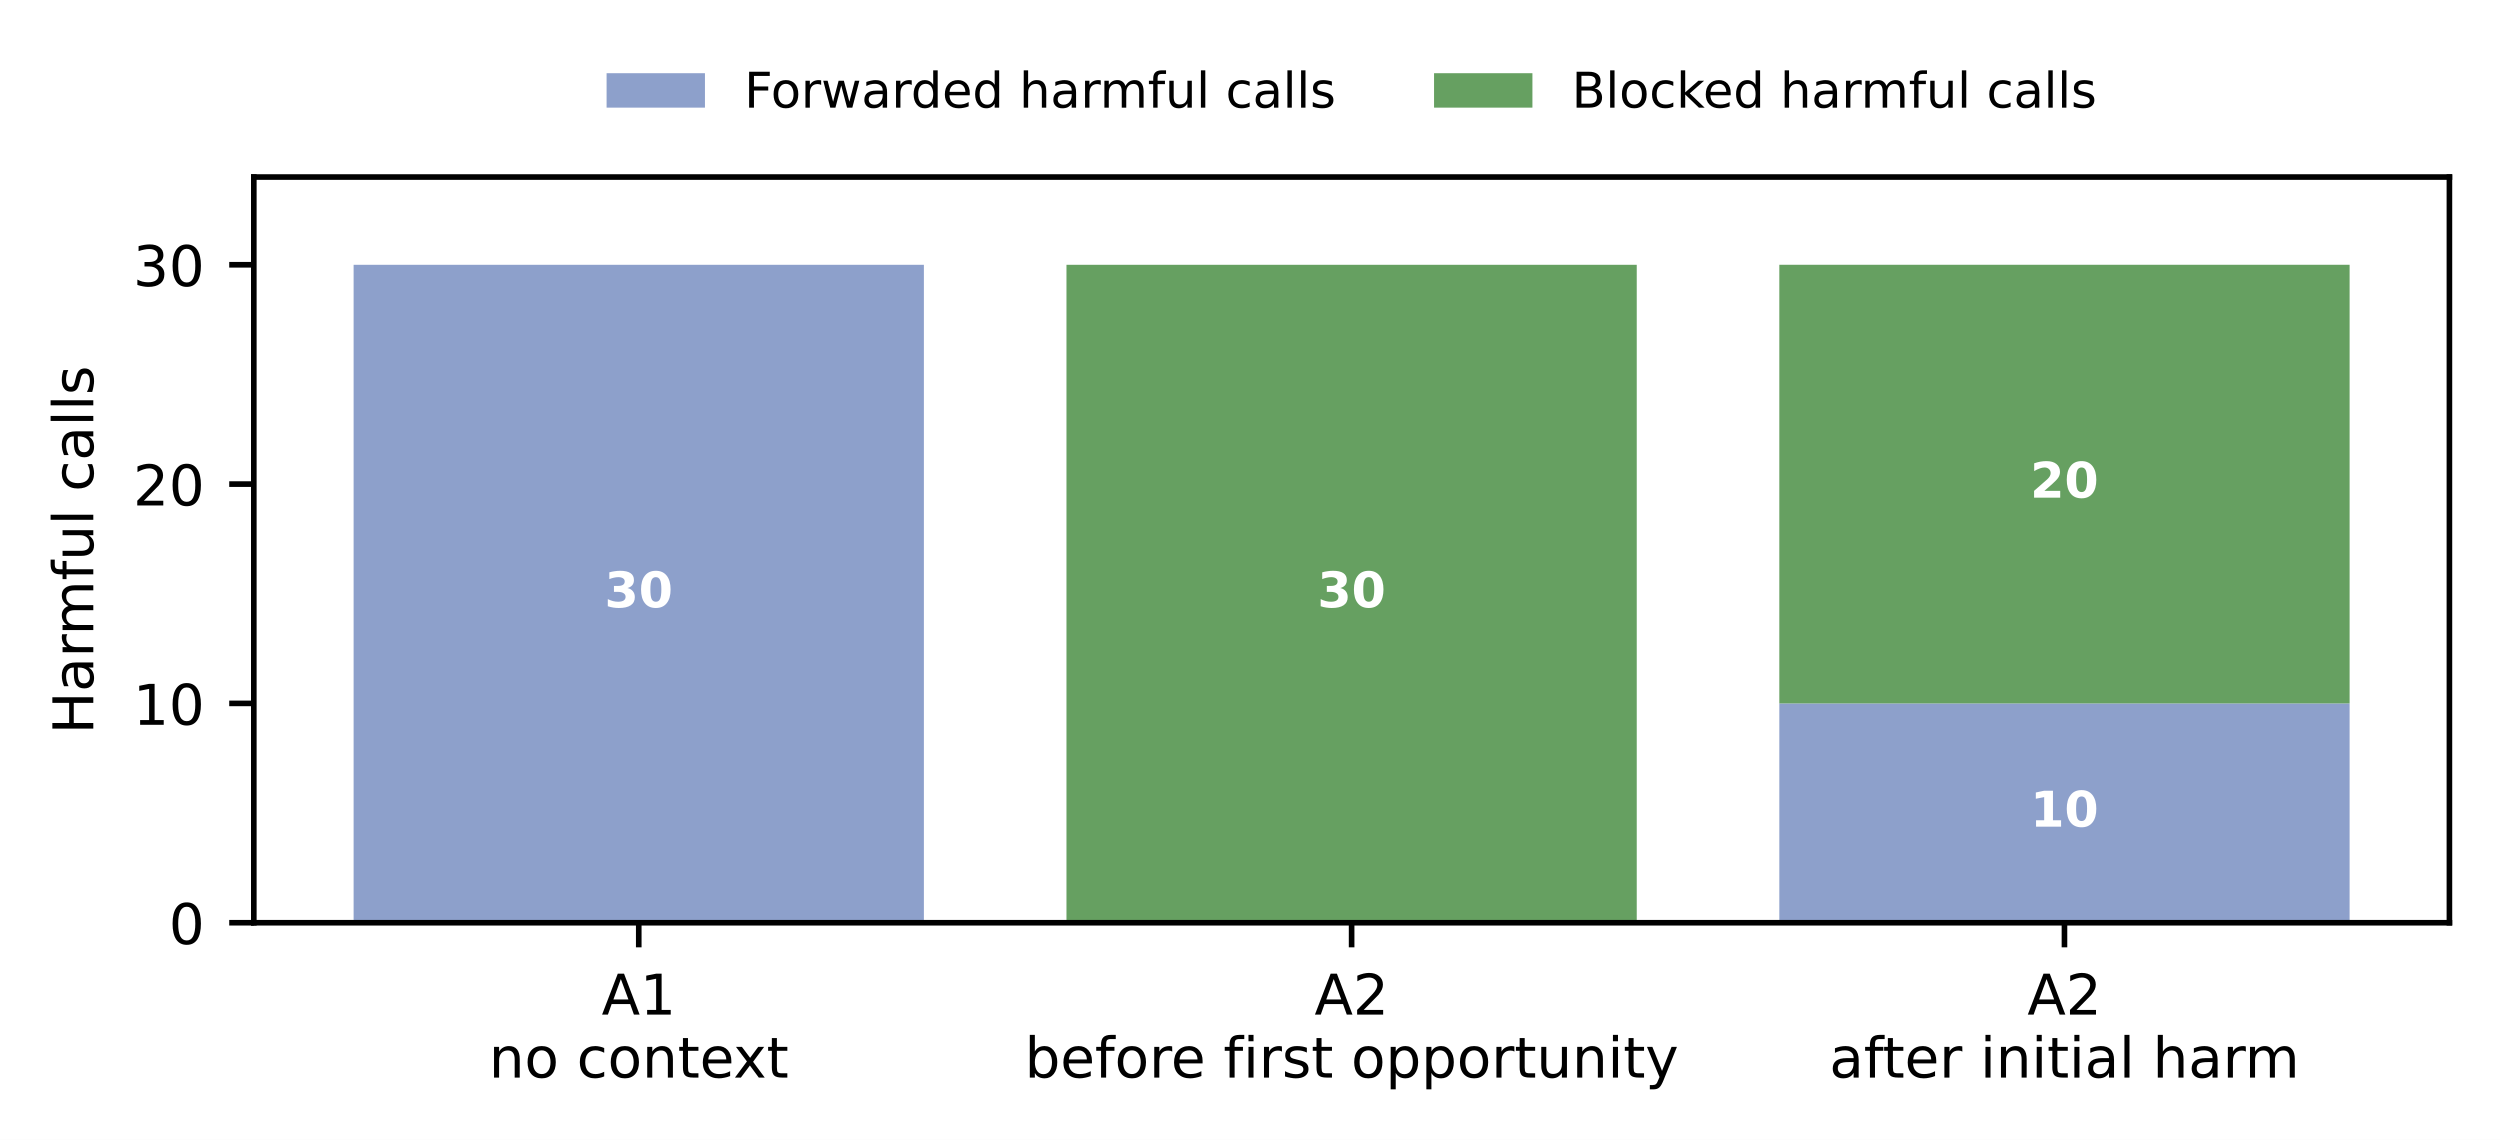
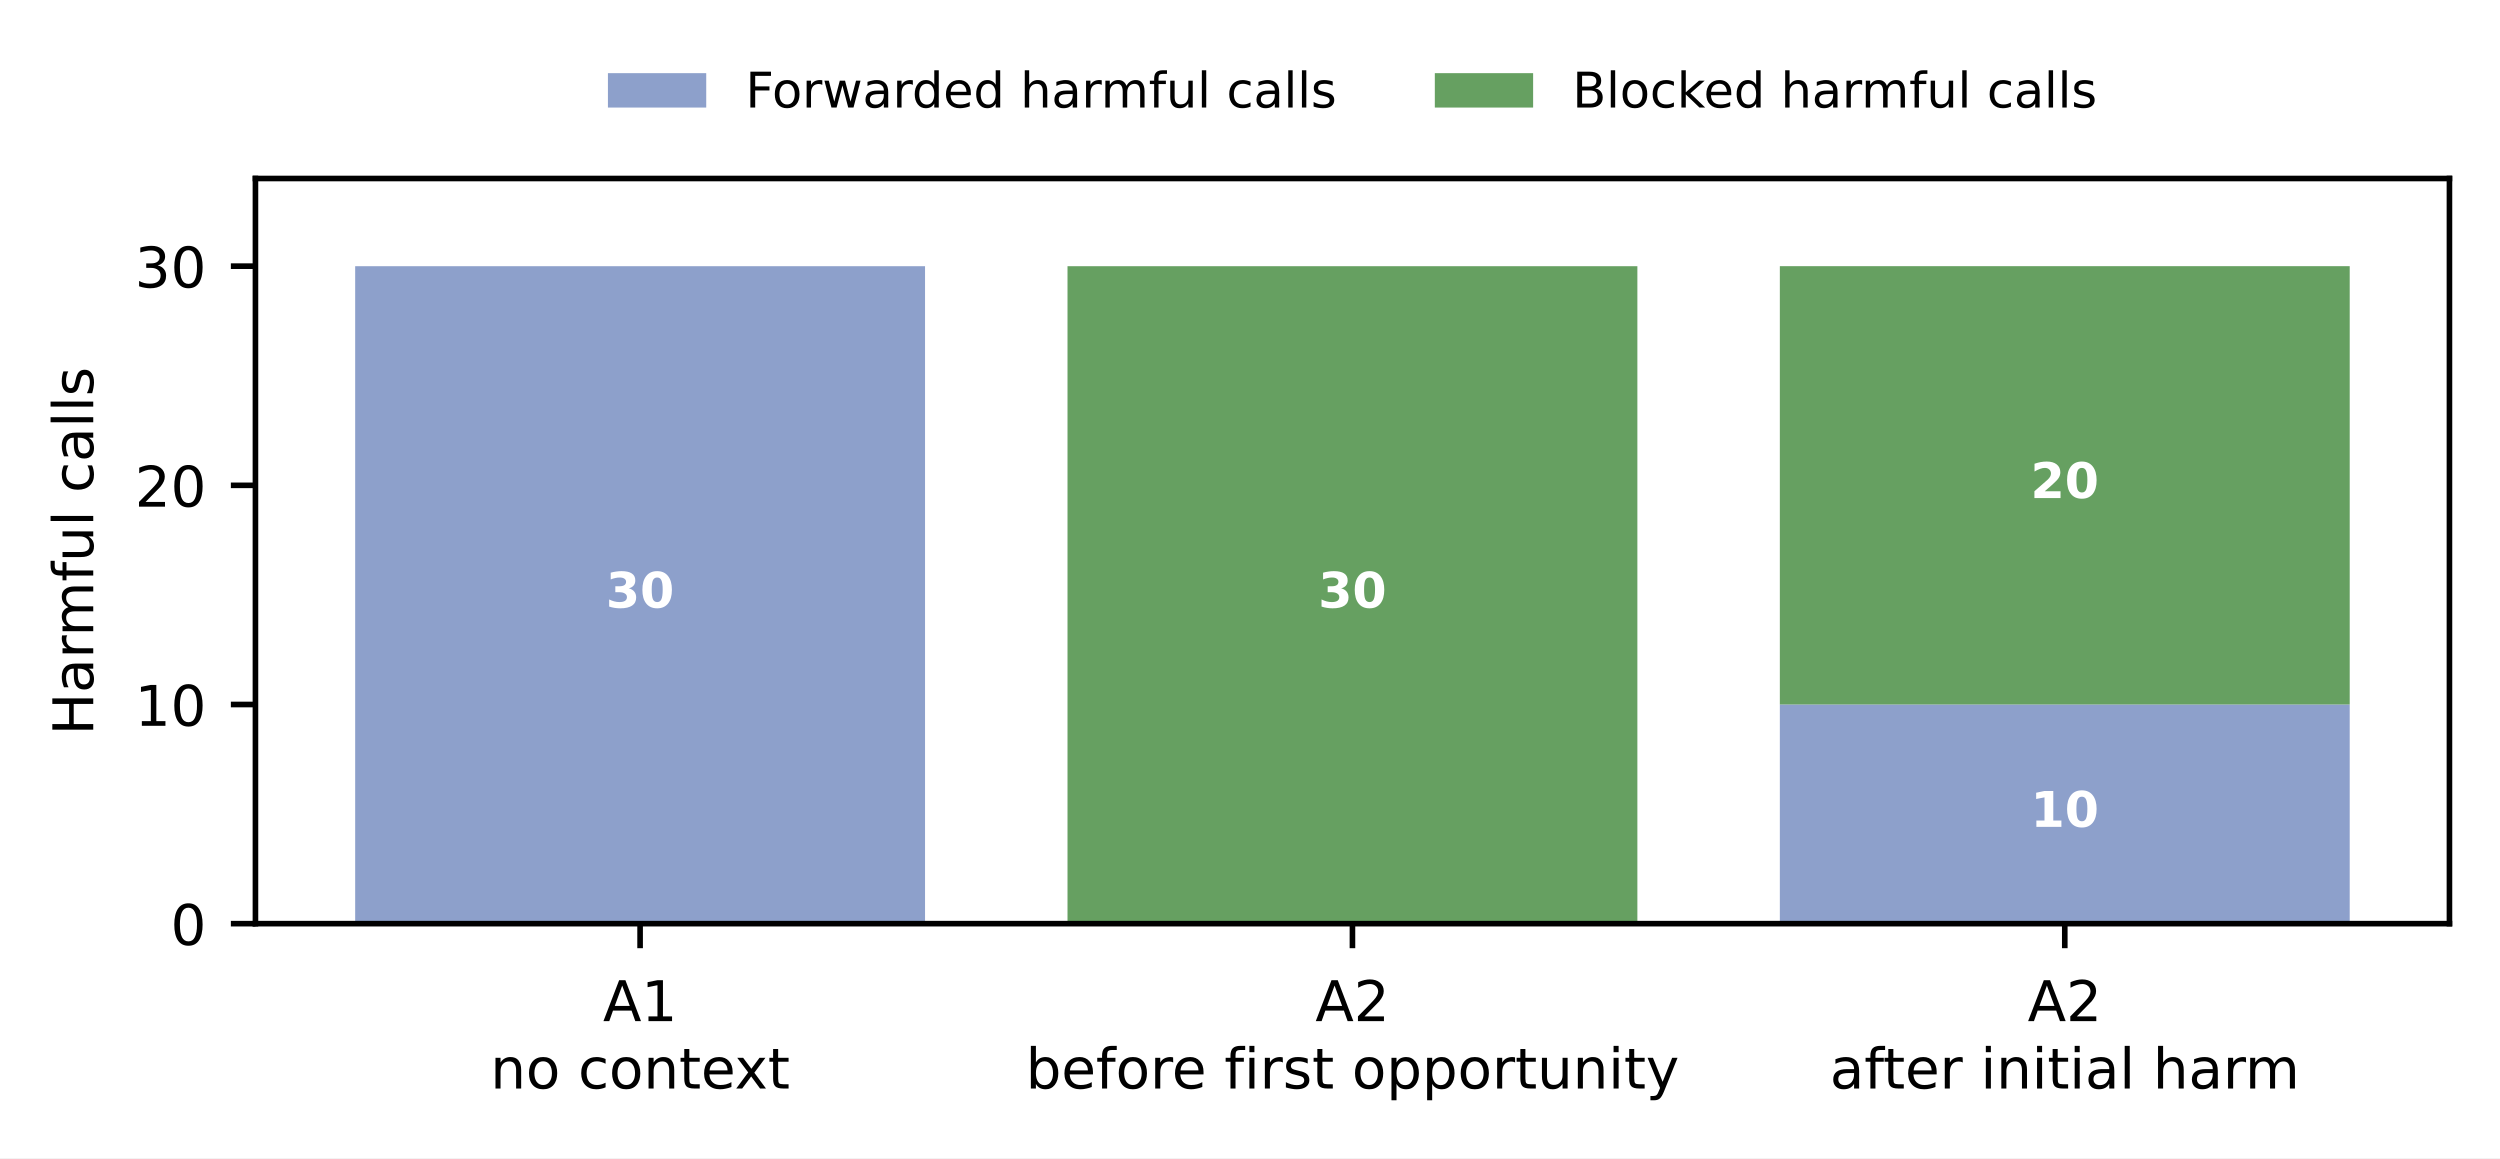
- <svg xmlns="http://www.w3.org/2000/svg" xmlns:xlink="http://www.w3.org/1999/xlink" width="355.803pt" height="162.226pt" viewBox="0 0 355.803 162.226" version="1.1">
+ <svg xmlns="http://www.w3.org/2000/svg" xmlns:xlink="http://www.w3.org/1999/xlink" width="356.061pt" height="164.955pt" viewBox="0 0 356.061 164.955" version="1.1">
  <defs>
    <style type="text/css">*{stroke-linejoin: round; stroke-linecap: butt}</style>
  </defs>
  <g id="figure_1">
    <g id="patch_1">
-       <path d="M 0 162.226  L 355.803 162.226  L 355.803 0  L 0 0  z " style="fill: #ffffff" />
+       <path d="M -0 164.955  L 356.061 164.955  L 356.061 0  L -0 0  z " style="fill: #ffffff" />
    </g>
    <g id="axes_1">
      <g id="patch_2">
-         <path d="M 36.123 131.325  L 348.603 131.325  L 348.603 25.197  L 36.123 25.197  z " style="fill: #ffffff" />
+         <path d="M 36.381 131.551  L 348.861 131.551  L 348.861 25.423  L 36.381 25.423  z " style="fill: #ffffff" />
      </g>
      <g id="patch_3">
-         <path d="M 50.326 131.325  L 131.49 131.325  L 131.49 37.683  L 50.326 37.683  z " clip-path="url(#p99e0bc1bc7)" style="fill: #8da0cb" />
+         <path d="M 50.584 131.551  L 131.748 131.551  L 131.748 37.909  L 50.584 37.909  z " clip-path="url(#pff4bba424f)" style="fill: #8da0cb" />
      </g>
      <g id="patch_4">
-         <path d="M 151.781 131.325  L 232.944 131.325  L 232.944 131.325  L 151.781 131.325  z " clip-path="url(#p99e0bc1bc7)" style="fill: #8da0cb" />
+         <path d="M 152.039 131.551  L 233.202 131.551  L 233.202 131.551  L 152.039 131.551  z " clip-path="url(#pff4bba424f)" style="fill: #8da0cb" />
      </g>
      <g id="patch_5">
-         <path d="M 253.235 131.325  L 334.399 131.325  L 334.399 100.111  L 253.235 100.111  z " clip-path="url(#p99e0bc1bc7)" style="fill: #8da0cb" />
+         <path d="M 253.493 131.551  L 334.657 131.551  L 334.657 100.337  L 253.493 100.337  z " clip-path="url(#pff4bba424f)" style="fill: #8da0cb" />
      </g>
      <g id="patch_6">
-         <path d="M 50.326 37.683  L 131.49 37.683  L 131.49 37.683  L 50.326 37.683  z " clip-path="url(#p99e0bc1bc7)" style="fill: #66a061" />
+         <path d="M 50.584 37.909  L 131.748 37.909  L 131.748 37.909  L 50.584 37.909  z " clip-path="url(#pff4bba424f)" style="fill: #66a061" />
      </g>
      <g id="patch_7">
-         <path d="M 151.781 131.325  L 232.944 131.325  L 232.944 37.683  L 151.781 37.683  z " clip-path="url(#p99e0bc1bc7)" style="fill: #66a061" />
+         <path d="M 152.039 131.551  L 233.202 131.551  L 233.202 37.909  L 152.039 37.909  z " clip-path="url(#pff4bba424f)" style="fill: #66a061" />
      </g>
      <g id="patch_8">
-         <path d="M 253.235 100.111  L 334.399 100.111  L 334.399 37.683  L 253.235 37.683  z " clip-path="url(#p99e0bc1bc7)" style="fill: #66a061" />
+         <path d="M 253.493 100.337  L 334.657 100.337  L 334.657 37.909  L 253.493 37.909  z " clip-path="url(#pff4bba424f)" style="fill: #66a061" />
      </g>
      <g id="matplotlib.axis_1">
        <g id="xtick_1">
          <g id="line2d_1">
            <defs>
-               <path id="mcab63d59fe" d="M 0 0  L 0 3.5  " style="stroke: #000000; stroke-width: 0.8" />
+               <path id="m451ca8cf36" d="M 0 0  L 0 3.5  " style="stroke: #000000; stroke-width: 0.8" />
            </defs>
            <g>
-               <use xlink:href="#mcab63d59fe" x="90.908" y="131.325" style="stroke: #000000; stroke-width: 0.8" />
+               <use xlink:href="#m451ca8cf36" x="91.166" y="131.551" style="stroke: #000000; stroke-width: 0.8" />
            </g>
          </g>
          <g id="text_1">
-             <text style="font: 8px 'DejaVu Sans'" transform="translate(85.62671 144.404)">A1</text>
-             <text style="font: 8px 'DejaVu Sans'" transform="translate(69.57733 153.3622)">no context</text>
+             <text style="font-size: 8px; font-family: 'DejaVu Sans'" transform="translate(85.88483 145.43)">A1</text>
+             <text style="font-size: 8px; font-family: 'DejaVu Sans'" transform="translate(69.83545 155.0316)">no context</text>
          </g>
        </g>
        <g id="xtick_2">
          <g id="line2d_2">
            <g>
-               <use xlink:href="#mcab63d59fe" x="192.363" y="131.325" style="stroke: #000000; stroke-width: 0.8" />
+               <use xlink:href="#m451ca8cf36" x="192.621" y="131.551" style="stroke: #000000; stroke-width: 0.8" />
            </g>
          </g>
          <g id="text_2">
-             <text style="font: 8px 'DejaVu Sans'" transform="translate(187.0813 144.404)">A2</text>
-             <text style="font: 8px 'DejaVu Sans'" transform="translate(145.8294 153.3622)">before first opportunity</text>
+             <text style="font-size: 8px; font-family: 'DejaVu Sans'" transform="translate(187.3394 145.43)">A2</text>
+             <text style="font-size: 8px; font-family: 'DejaVu Sans'" transform="translate(146.0856 155.0322)">before first opportunity</text>
          </g>
        </g>
        <g id="xtick_3">
          <g id="line2d_3">
            <g>
-               <use xlink:href="#mcab63d59fe" x="293.817" y="131.325" style="stroke: #000000; stroke-width: 0.8" />
+               <use xlink:href="#m451ca8cf36" x="294.075" y="131.551" style="stroke: #000000; stroke-width: 0.8" />
            </g>
          </g>
          <g id="text_3">
-             <text style="font: 8px 'DejaVu Sans'" transform="translate(288.5358 144.404)">A2</text>
-             <text style="font: 8px 'DejaVu Sans'" transform="translate(260.3552 153.3622)">after initial harm</text>
+             <text style="font-size: 8px; font-family: 'DejaVu Sans'" transform="translate(288.7939 145.43)">A2</text>
+             <text style="font-size: 8px; font-family: 'DejaVu Sans'" transform="translate(260.6133 155.0322)">after initial harm</text>
          </g>
        </g>
      </g>
      <g id="matplotlib.axis_2">
        <g id="ytick_1">
          <g id="line2d_4">
            <defs>
-               <path id="me261802977" d="M 0 0  L -3.5 0  " style="stroke: #000000; stroke-width: 0.8" />
+               <path id="mb49c9d7bfc" d="M 0 0  L -3.5 0  " style="stroke: #000000; stroke-width: 0.8" />
            </defs>
            <g>
-               <use xlink:href="#me261802977" x="36.123" y="131.325" style="stroke: #000000; stroke-width: 0.8" />
+               <use xlink:href="#mb49c9d7bfc" x="36.381" y="131.551" style="stroke: #000000; stroke-width: 0.8" />
            </g>
          </g>
          <g id="text_4">
-             <text style="font: 8px 'DejaVu Sans'; text-anchor: end" x="29.122" y="134.365" transform="rotate(-0 29.1225 134.3646)">0</text>
+             <text style="font-size: 8px; font-family: 'DejaVu Sans'; text-anchor: end" x="29.381" y="134.59" transform="rotate(-0 29.38062 134.5902)">0</text>
          </g>
        </g>
        <g id="ytick_2">
          <g id="line2d_5">
            <g>
-               <use xlink:href="#me261802977" x="36.123" y="100.111" style="stroke: #000000; stroke-width: 0.8" />
+               <use xlink:href="#mb49c9d7bfc" x="36.381" y="100.337" style="stroke: #000000; stroke-width: 0.8" />
            </g>
          </g>
          <g id="text_5">
-             <text style="font: 8px 'DejaVu Sans'; text-anchor: end" x="29.122" y="103.151" transform="rotate(-0 29.1225 103.1505)">10</text>
+             <text style="font-size: 8px; font-family: 'DejaVu Sans'; text-anchor: end" x="29.381" y="103.376" transform="rotate(-0 29.38062 103.3761)">10</text>
          </g>
        </g>
        <g id="ytick_3">
          <g id="line2d_6">
            <g>
-               <use xlink:href="#me261802977" x="36.123" y="68.897" style="stroke: #000000; stroke-width: 0.8" />
+               <use xlink:href="#mb49c9d7bfc" x="36.381" y="69.123" style="stroke: #000000; stroke-width: 0.8" />
            </g>
          </g>
          <g id="text_6">
-             <text style="font: 8px 'DejaVu Sans'; text-anchor: end" x="29.122" y="71.936" transform="rotate(-0 29.1225 71.93639)">20</text>
+             <text style="font-size: 8px; font-family: 'DejaVu Sans'; text-anchor: end" x="29.381" y="72.162" transform="rotate(-0 29.38062 72.16193)">20</text>
          </g>
        </g>
        <g id="ytick_4">
          <g id="line2d_7">
            <g>
-               <use xlink:href="#me261802977" x="36.123" y="37.683" style="stroke: #000000; stroke-width: 0.8" />
+               <use xlink:href="#mb49c9d7bfc" x="36.381" y="37.909" style="stroke: #000000; stroke-width: 0.8" />
            </g>
          </g>
          <g id="text_7">
-             <text style="font: 8px 'DejaVu Sans'; text-anchor: end" x="29.122" y="40.722" transform="rotate(-0 29.1225 40.72227)">30</text>
+             <text style="font-size: 8px; font-family: 'DejaVu Sans'; text-anchor: end" x="29.381" y="40.948" transform="rotate(-0 29.38062 40.94782)">30</text>
          </g>
        </g>
        <g id="text_8">
-           <text style="font: 8px 'DejaVu Sans'; text-anchor: middle" x="13.279" y="78.261" transform="rotate(-90 13.27875 78.26125)">Harmful calls</text>
+           <text style="font-size: 8px; font-family: 'DejaVu Sans'; text-anchor: middle" x="13.279" y="78.487" transform="rotate(-90 13.27875 78.48711)">Harmful calls</text>
        </g>
      </g>
      <g id="patch_9">
-         <path d="M 36.123 131.325  L 36.123 25.197  " style="fill: none; stroke: #000000; stroke-width: 0.8; stroke-linejoin: miter; stroke-linecap: square" />
+         <path d="M 36.381 131.551  L 36.381 25.423  " style="fill: none; stroke: #000000; stroke-width: 0.8; stroke-linejoin: miter; stroke-linecap: square" />
      </g>
      <g id="patch_10">
-         <path d="M 348.603 131.325  L 348.603 25.197  " style="fill: none; stroke: #000000; stroke-width: 0.8; stroke-linejoin: miter; stroke-linecap: square" />
+         <path d="M 348.861 131.551  L 348.861 25.423  " style="fill: none; stroke: #000000; stroke-width: 0.8; stroke-linejoin: miter; stroke-linecap: square" />
      </g>
      <g id="patch_11">
-         <path d="M 36.123 131.325  L 348.603 131.325  " style="fill: none; stroke: #000000; stroke-width: 0.8; stroke-linejoin: miter; stroke-linecap: square" />
+         <path d="M 36.381 131.551  L 348.861 131.551  " style="fill: none; stroke: #000000; stroke-width: 0.8; stroke-linejoin: miter; stroke-linecap: square" />
      </g>
      <g id="patch_12">
-         <path d="M 36.123 25.197  L 348.603 25.197  " style="fill: none; stroke: #000000; stroke-width: 0.8; stroke-linejoin: miter; stroke-linecap: square" />
+         <path d="M 36.381 25.423  L 348.861 25.423  " style="fill: none; stroke: #000000; stroke-width: 0.8; stroke-linejoin: miter; stroke-linecap: square" />
      </g>
      <g id="text_9">
-         <text style="fill: #ffffff; font: 700 7px 'DejaVu Sans'; text-anchor: middle" x="90.908" y="86.436" transform="rotate(-0 90.90796 86.43563)">30</text>
+         <text style="font-weight: 700; font-size: 7px; font-family: 'DejaVu Sans'; text-anchor: middle; fill: #ffffff" x="91.166" y="86.548" transform="rotate(-0 91.16608 86.54829)">30</text>
      </g>
      <g id="text_10">
-         <text style="fill: #ffffff; font: 700 7px 'DejaVu Sans'; text-anchor: middle" x="192.363" y="86.436" transform="rotate(-0 192.3625 86.43563)">30</text>
+         <text style="font-weight: 700; font-size: 7px; font-family: 'DejaVu Sans'; text-anchor: middle; fill: #ffffff" x="192.621" y="86.548" transform="rotate(-0 192.6206 86.54829)">30</text>
      </g>
      <g id="text_11">
-         <text style="fill: #ffffff; font: 700 7px 'DejaVu Sans'; text-anchor: middle" x="293.817" y="117.65" transform="rotate(-0 293.817 117.6498)">10</text>
+         <text style="font-weight: 700; font-size: 7px; font-family: 'DejaVu Sans'; text-anchor: middle; fill: #ffffff" x="294.075" y="117.762" transform="rotate(-0 294.0752 117.7624)">10</text>
      </g>
      <g id="text_12">
-         <text style="fill: #ffffff; font: 700 7px 'DejaVu Sans'; text-anchor: middle" x="293.817" y="70.829" transform="rotate(-0 293.817 70.82858)">20</text>
+         <text style="font-weight: 700; font-size: 7px; font-family: 'DejaVu Sans'; text-anchor: middle; fill: #ffffff" x="294.075" y="70.941" transform="rotate(-0 294.0752 70.94123)">20</text>
      </g>
      <g id="legend_1">
        <g id="patch_13">
-           <path d="M 86.33 15.319  L 100.33 15.319  L 100.33 10.419  L 86.33 10.419  z " style="fill: #8da0cb" />
+           <path d="M 86.584 15.319  L 100.584 15.319  L 100.584 10.419  L 86.584 10.419  z " style="fill: #8da0cb" />
        </g>
        <g id="text_13">
-           <text style="font: 7px 'DejaVu Sans'; text-anchor: start" x="105.93" y="15.319" transform="rotate(-0 105.93 15.31891)">Forwarded harmful calls</text>
+           <text style="font-size: 7px; font-family: 'DejaVu Sans'; text-anchor: start" x="106.184" y="15.319" transform="rotate(-0 106.1838 15.31891)">Forwarded harmful calls</text>
        </g>
        <g id="patch_14">
-           <path d="M 204.096 15.319  L 218.096 15.319  L 218.096 10.419  L 204.096 10.419  z " style="fill: #66a061" />
+           <path d="M 204.354 15.319  L 218.354 15.319  L 218.354 10.419  L 204.354 10.419  z " style="fill: #66a061" />
        </g>
        <g id="text_14">
-           <text style="font: 7px 'DejaVu Sans'; text-anchor: start" x="223.696" y="15.319" transform="rotate(-0 223.6962 15.31891)">Blocked harmful calls</text>
+           <text style="font-size: 7px; font-family: 'DejaVu Sans'; text-anchor: start" x="223.954" y="15.319" transform="rotate(-0 223.9544 15.31891)">Blocked harmful calls</text>
        </g>
      </g>
    </g>
  </g>
  <defs>
-     <clipPath id="p99e0bc1bc7">
-       <rect x="36.123" y="25.197" width="312.48" height="106.128" />
+     <clipPath id="pff4bba424f">
+       <rect x="36.381" y="25.423" width="312.48" height="106.128" />
    </clipPath>
  </defs>
</svg>
